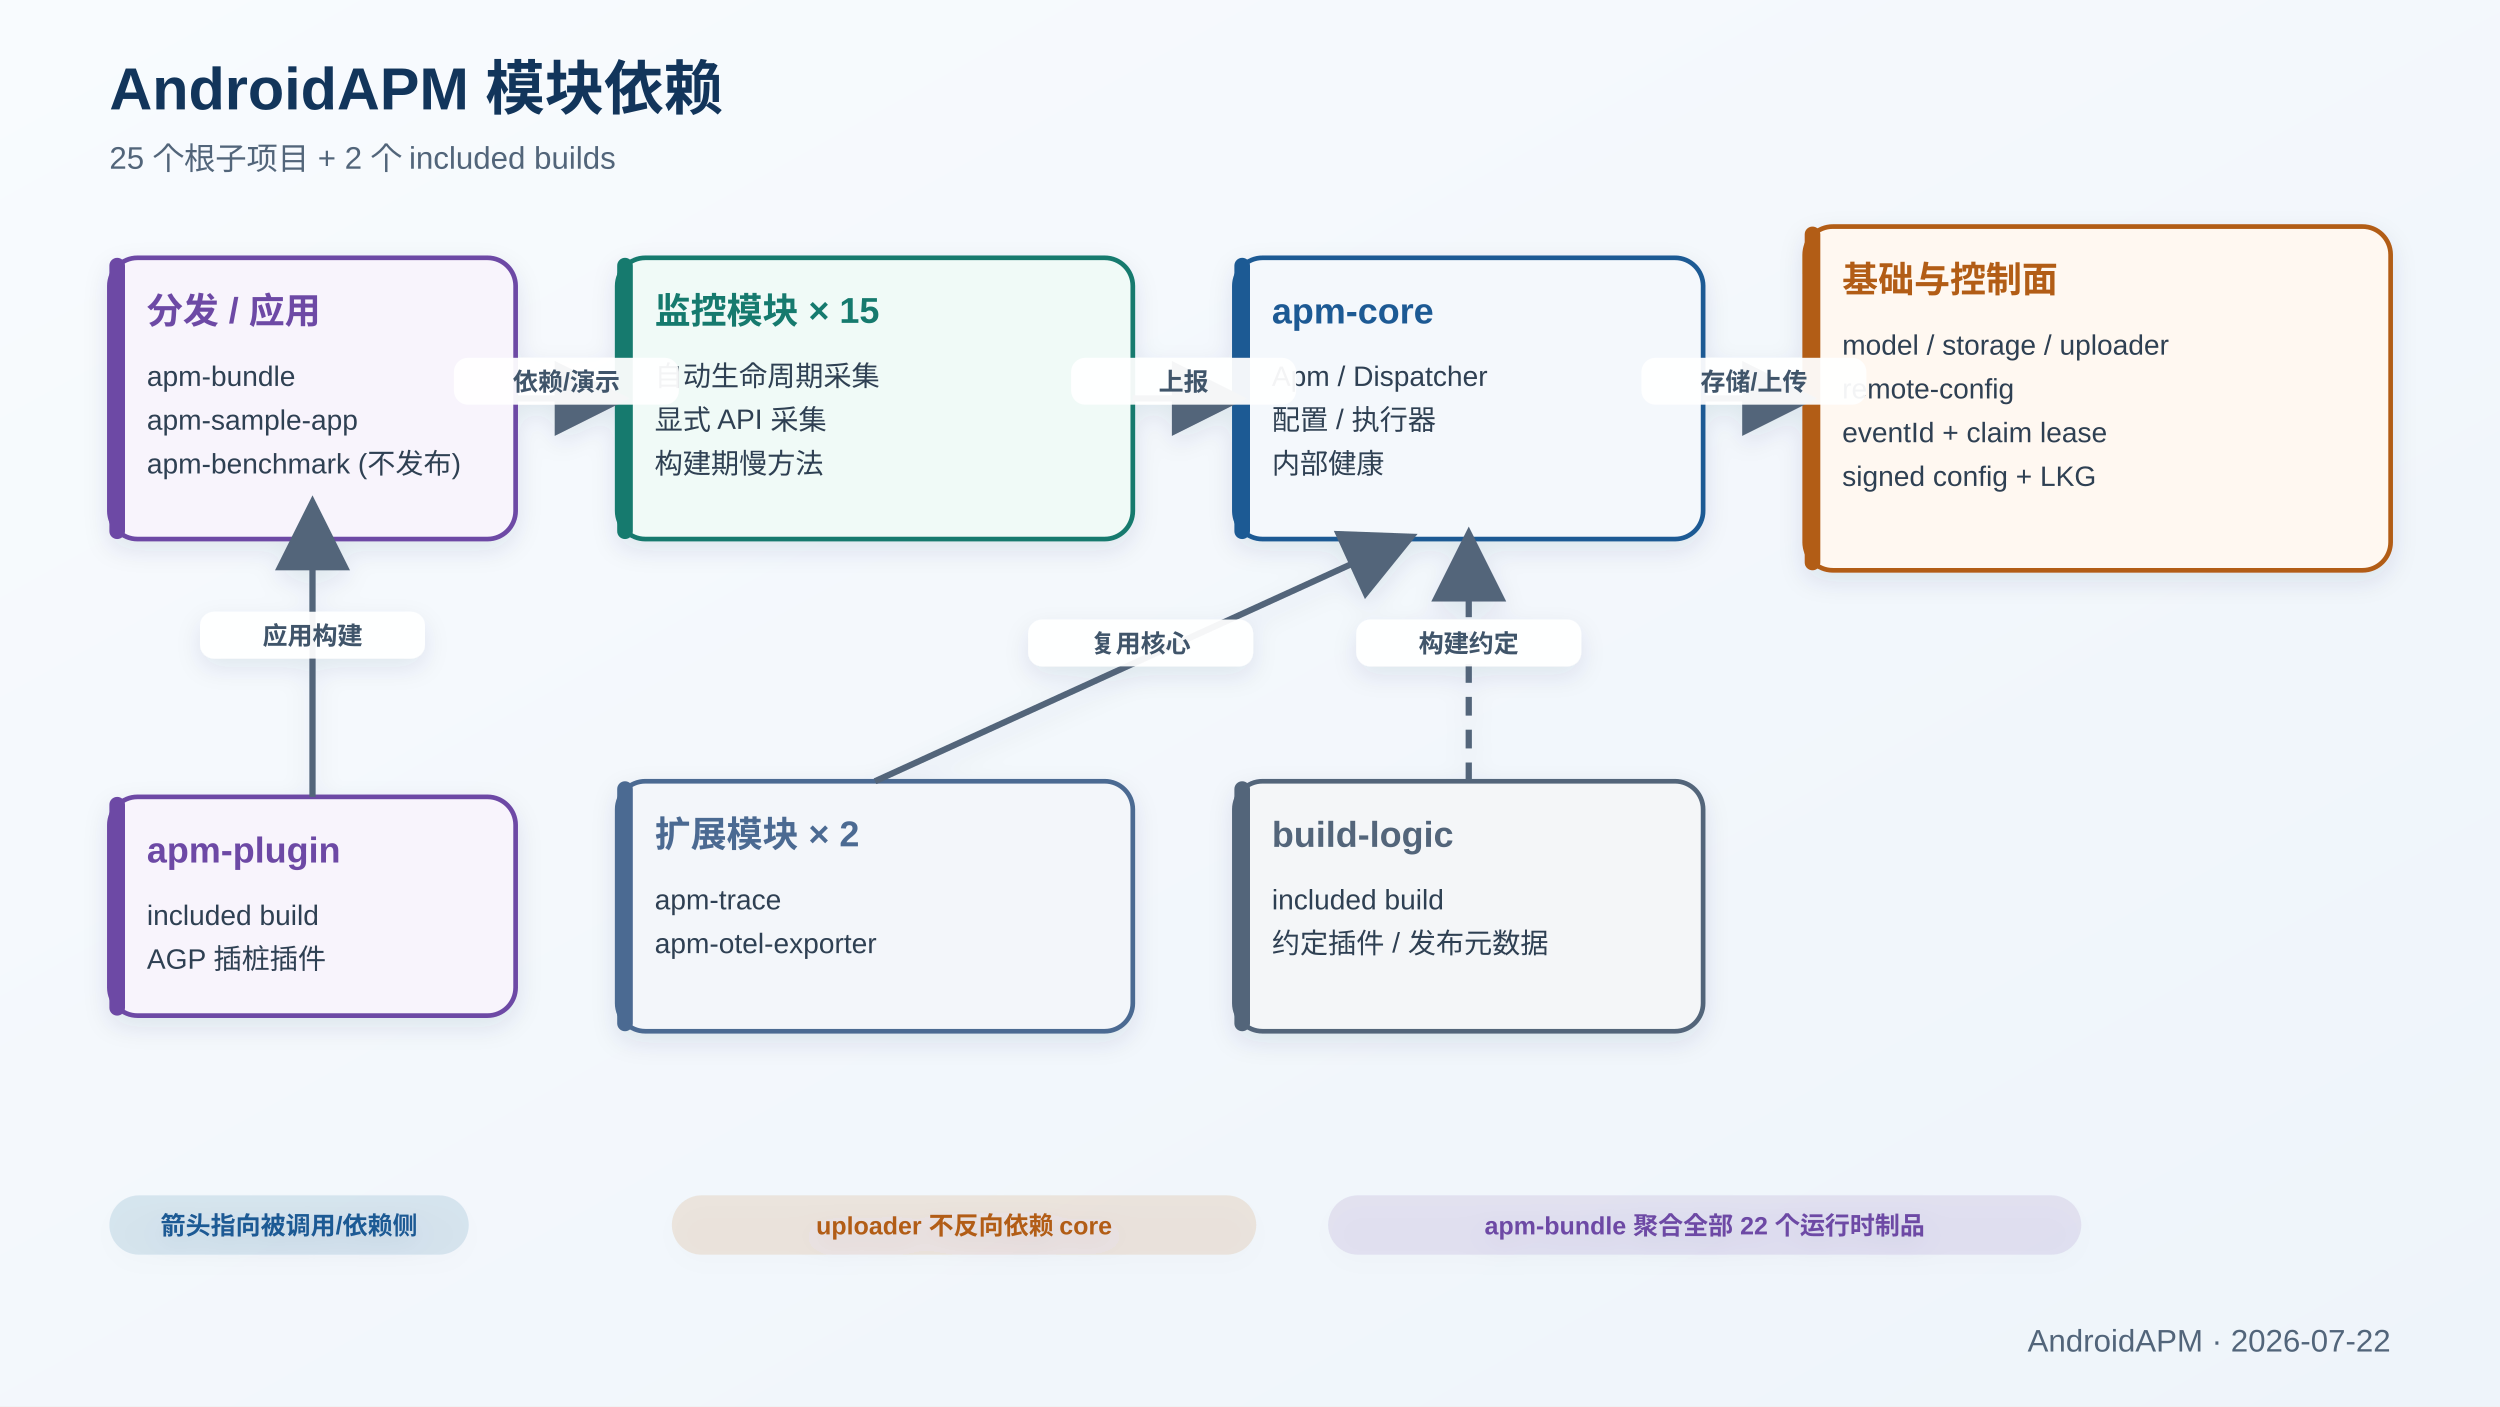
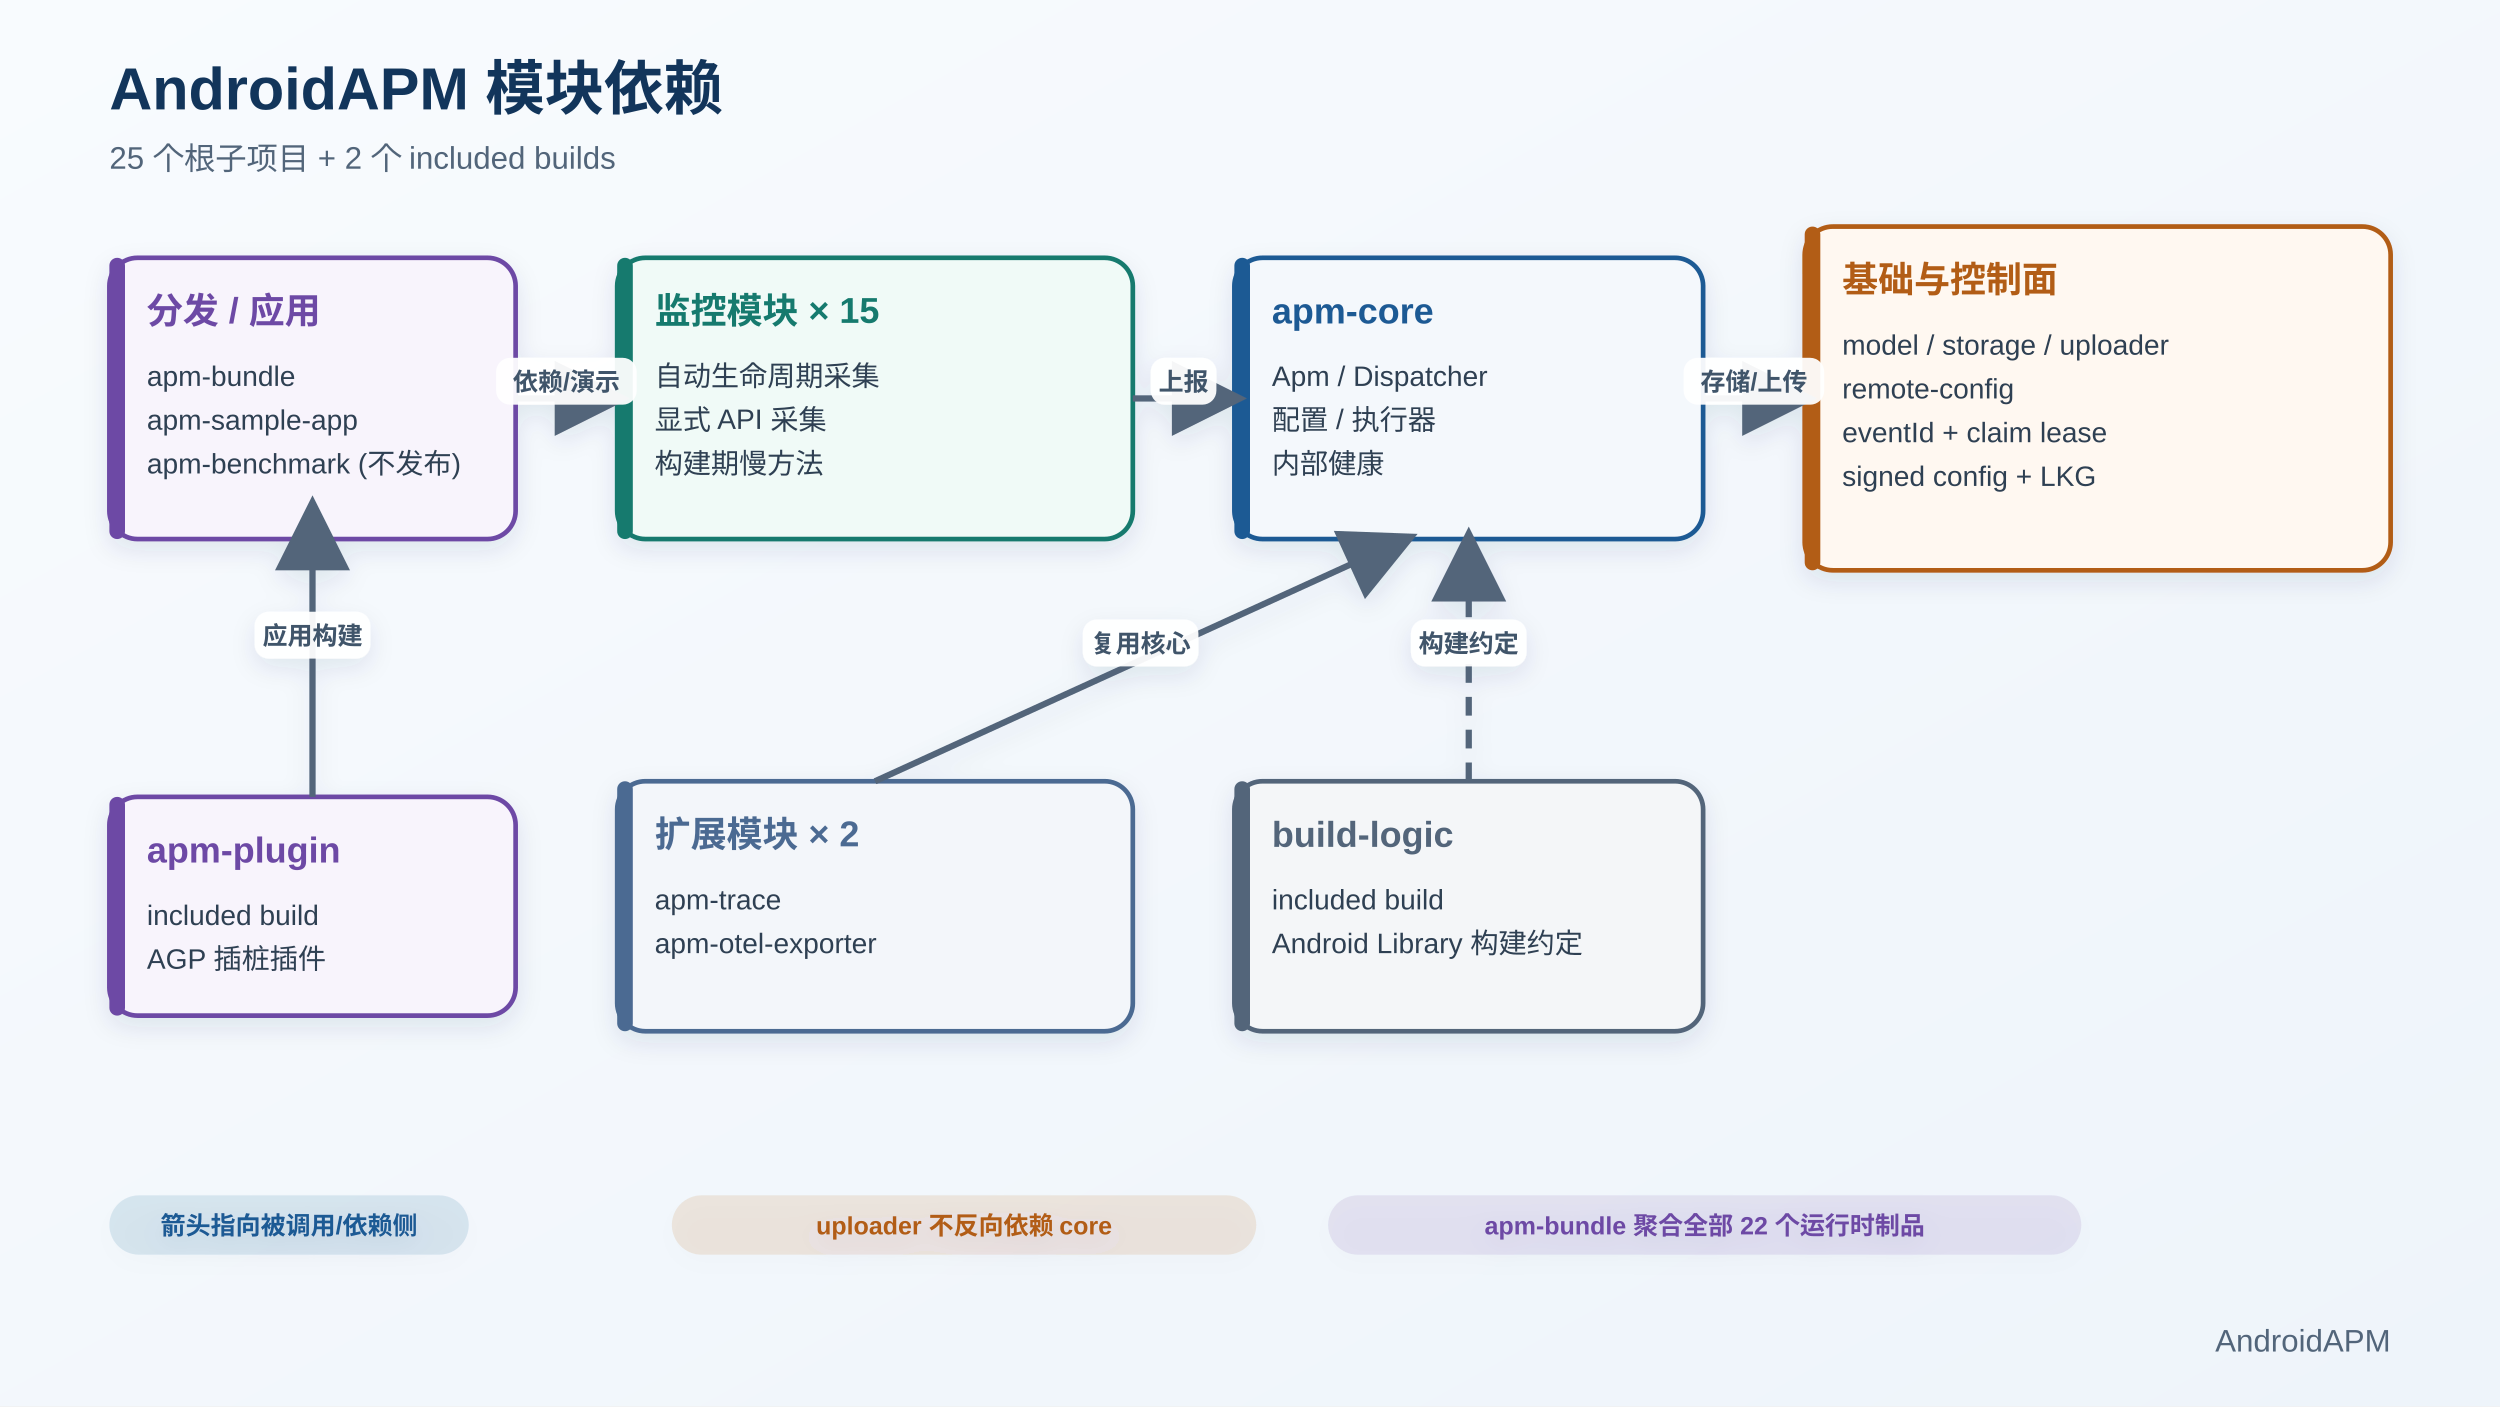
<svg xmlns="http://www.w3.org/2000/svg" width="1600" height="900" viewBox="0 0 1600 900">
  <defs>
    <linearGradient id="background" x1="0" y1="0" x2="1" y2="1">
      <stop offset="0" stop-color="#F8FBFE" />
      <stop offset="1" stop-color="#EEF4FA" />
    </linearGradient>
    <filter id="shadow" x="-20%" y="-20%" width="140%" height="140%">
      <feDropShadow dx="0" dy="6" stdDeviation="8" flood-color="#12355B" flood-opacity="0.10" />
    </filter>
    <marker id="arrow" markerWidth="12" markerHeight="12" refX="10" refY="6" orient="auto">
      <path d="M0,0 L12,6 L0,12 Z" fill="#52657A" />
    </marker>
    <style>
      .title { font: 700 38px 'Microsoft YaHei', Arial, sans-serif; fill: #12355B; }
      .subtitle { font: 400 20px 'Microsoft YaHei', Arial, sans-serif; fill: #52657A; }
      .node-title { font: 700 23px 'Microsoft YaHei', Arial, sans-serif; }
      .body { font: 400 18px 'Microsoft YaHei', Arial, sans-serif; fill: #2F4052; }
      .label { font: 600 16px 'Microsoft YaHei', Arial, sans-serif; fill: #40556B; }
      .pill { font: 600 16px 'Microsoft YaHei', Arial, sans-serif; }
      .boundary { font: 700 18px 'Microsoft YaHei', Arial, sans-serif; fill: #9B5C17; }
    </style>
  </defs>
  <rect width="1600" height="900" fill="url(#background)" />
  <text x="70" y="70" class="title">AndroidAPM 模块依赖</text>
  <text x="70" y="108" class="subtitle">25 个根子项目 + 2 个 included builds</text>
  <g filter="url(#shadow)">
    <rect x="70" y="165" width="260" height="180" rx="18" fill="#F8F4FC" stroke="#6D4AA5" stroke-width="3" />
    <rect x="70" y="165" width="10" height="180" rx="5" fill="#6D4AA5" />
    <text x="94" y="207" class="node-title" fill="#6D4AA5">分发 / 应用</text>
    <text x="94" y="247" class="body">apm-bundle</text>
    <text x="94" y="275" class="body">apm-sample-app</text>
    <text x="94" y="303" class="body">apm-benchmark (不发布)</text>
    <rect x="395" y="165" width="330" height="180" rx="18" fill="#F0FAF7" stroke="#157A6E" stroke-width="3" />
    <rect x="395" y="165" width="10" height="180" rx="5" fill="#157A6E" />
    <text x="419" y="207" class="node-title" fill="#157A6E">监控模块 × 15</text>
    <text x="419" y="247" class="body">自动生命周期采集</text>
    <text x="419" y="275" class="body">显式 API 采集</text>
    <text x="419" y="303" class="body">构建期慢方法</text>
    <rect x="790" y="165" width="300" height="180" rx="18" fill="#F4F8FC" stroke="#1F5A94" stroke-width="3" />
    <rect x="790" y="165" width="10" height="180" rx="5" fill="#1F5A94" />
    <text x="814" y="207" class="node-title" fill="#1F5A94">apm-core</text>
    <text x="814" y="247" class="body">Apm / Dispatcher</text>
    <text x="814" y="275" class="body">配置 / 执行器</text>
    <text x="814" y="303" class="body">内部健康</text>
    <rect x="1155" y="145" width="375" height="220" rx="18" fill="#FFF8F1" stroke="#B25D16" stroke-width="3" />
    <rect x="1155" y="145" width="10" height="220" rx="5" fill="#B25D16" />
    <text x="1179" y="187" class="node-title" fill="#B25D16">基础与控制面</text>
    <text x="1179" y="227" class="body">model / storage / uploader</text>
    <text x="1179" y="255" class="body">remote-config</text>
    <text x="1179" y="283" class="body">eventId + claim lease</text>
    <text x="1179" y="311" class="body">signed config + LKG</text>
    <line x1="330" y1="255" x2="395" y2="255" stroke="#52657A" stroke-width="4" marker-end="url(#arrow)" />
-     <rect x="290.5" y="229.0" width="144" height="30" rx="9" fill="#FFFFFF" opacity="0.94" />
+     <rect x="317.5" y="229.0" width="90" height="30" rx="9" fill="#FFFFFF" opacity="0.94" />
    <text x="362.5" y="250.0" class="label" text-anchor="middle">依赖/演示</text>
    <line x1="725" y1="255" x2="790" y2="255" stroke="#52657A" stroke-width="4" marker-end="url(#arrow)" />
-     <rect x="685.5" y="229.0" width="144" height="30" rx="9" fill="#FFFFFF" opacity="0.94" />
+     <rect x="736.5" y="229.0" width="42" height="30" rx="9" fill="#FFFFFF" opacity="0.94" />
    <text x="757.5" y="250.0" class="label" text-anchor="middle">上报</text>
    <line x1="1090" y1="255" x2="1155" y2="255" stroke="#52657A" stroke-width="4" marker-end="url(#arrow)" />
-     <rect x="1050.5" y="229.0" width="144" height="30" rx="9" fill="#FFFFFF" opacity="0.94" />
+     <rect x="1077.5" y="229.0" width="90" height="30" rx="9" fill="#FFFFFF" opacity="0.94" />
    <text x="1122.5" y="250.0" class="label" text-anchor="middle">存储/上传</text>
    <rect x="395" y="500" width="330" height="160" rx="18" fill="#F3F6FA" stroke="#4C6A92" stroke-width="3" />
    <rect x="395" y="500" width="10" height="160" rx="5" fill="#4C6A92" />
    <text x="419" y="542" class="node-title" fill="#4C6A92">扩展模块 × 2</text>
    <text x="419" y="582" class="body">apm-trace</text>
    <text x="419" y="610" class="body">apm-otel-exporter</text>
    <line x1="560" y1="500" x2="900" y2="345" stroke="#52657A" stroke-width="4" marker-end="url(#arrow)" />
-     <rect x="658.0" y="396.5" width="144" height="30" rx="9" fill="#FFFFFF" opacity="0.94" />
+     <rect x="693.0" y="396.5" width="74" height="30" rx="9" fill="#FFFFFF" opacity="0.94" />
    <text x="730.0" y="417.5" class="label" text-anchor="middle">复用核心</text>
    <rect x="70" y="510" width="260" height="140" rx="18" fill="#F8F4FC" stroke="#6D4AA5" stroke-width="3" />
    <rect x="70" y="510" width="10" height="140" rx="5" fill="#6D4AA5" />
    <text x="94" y="552" class="node-title" fill="#6D4AA5">apm-plugin</text>
    <text x="94" y="592" class="body">included build</text>
    <text x="94" y="620" class="body">AGP 插桩插件</text>
    <line x1="200" y1="510" x2="200" y2="325" stroke="#52657A" stroke-width="4" marker-end="url(#arrow)" />
-     <rect x="128.0" y="391.5" width="144" height="30" rx="9" fill="#FFFFFF" opacity="0.94" />
+     <rect x="163.0" y="391.5" width="74" height="30" rx="9" fill="#FFFFFF" opacity="0.94" />
    <text x="200.0" y="412.5" class="label" text-anchor="middle">应用构建</text>
    <rect x="790" y="500" width="300" height="160" rx="18" fill="#F4F6F8" stroke="#52657A" stroke-width="3" />
    <rect x="790" y="500" width="10" height="160" rx="5" fill="#52657A" />
    <text x="814" y="542" class="node-title" fill="#52657A">build-logic</text>
    <text x="814" y="582" class="body">included build</text>
-     <text x="814" y="610" class="body">约定插件 / 发布元数据</text>
+     <text x="814" y="610" class="body">Android Library 构建约定</text>
    <line x1="940" y1="500" x2="940" y2="345" stroke="#52657A" stroke-width="4" marker-end="url(#arrow)" stroke-dasharray="12 9" />
-     <rect x="868.0" y="396.5" width="144" height="30" rx="9" fill="#FFFFFF" opacity="0.94" />
+     <rect x="903.0" y="396.5" width="74" height="30" rx="9" fill="#FFFFFF" opacity="0.94" />
    <text x="940.0" y="417.5" class="label" text-anchor="middle">构建约定</text>
    <rect x="70" y="765" width="230" height="38" rx="19" fill="#1F5A94" opacity="0.12" />
    <text x="185.0" y="790" text-anchor="middle" class="pill" fill="#1F5A94">箭头指向被调用/依赖侧</text>
    <rect x="430" y="765" width="374" height="38" rx="19" fill="#B25D16" opacity="0.12" />
    <text x="617.0" y="790" text-anchor="middle" class="pill" fill="#B25D16">uploader 不反向依赖 core</text>
    <rect x="850" y="765" width="482" height="38" rx="19" fill="#6D4AA5" opacity="0.12" />
    <text x="1091.0" y="790" text-anchor="middle" class="pill" fill="#6D4AA5">apm-bundle 聚合全部 22 个运行时制品</text>
  </g>
-   <text x="1530" y="865" text-anchor="end" class="subtitle">AndroidAPM · 2026-07-22</text>
+   <text x="1530" y="865" text-anchor="end" class="subtitle">AndroidAPM</text>
</svg>
